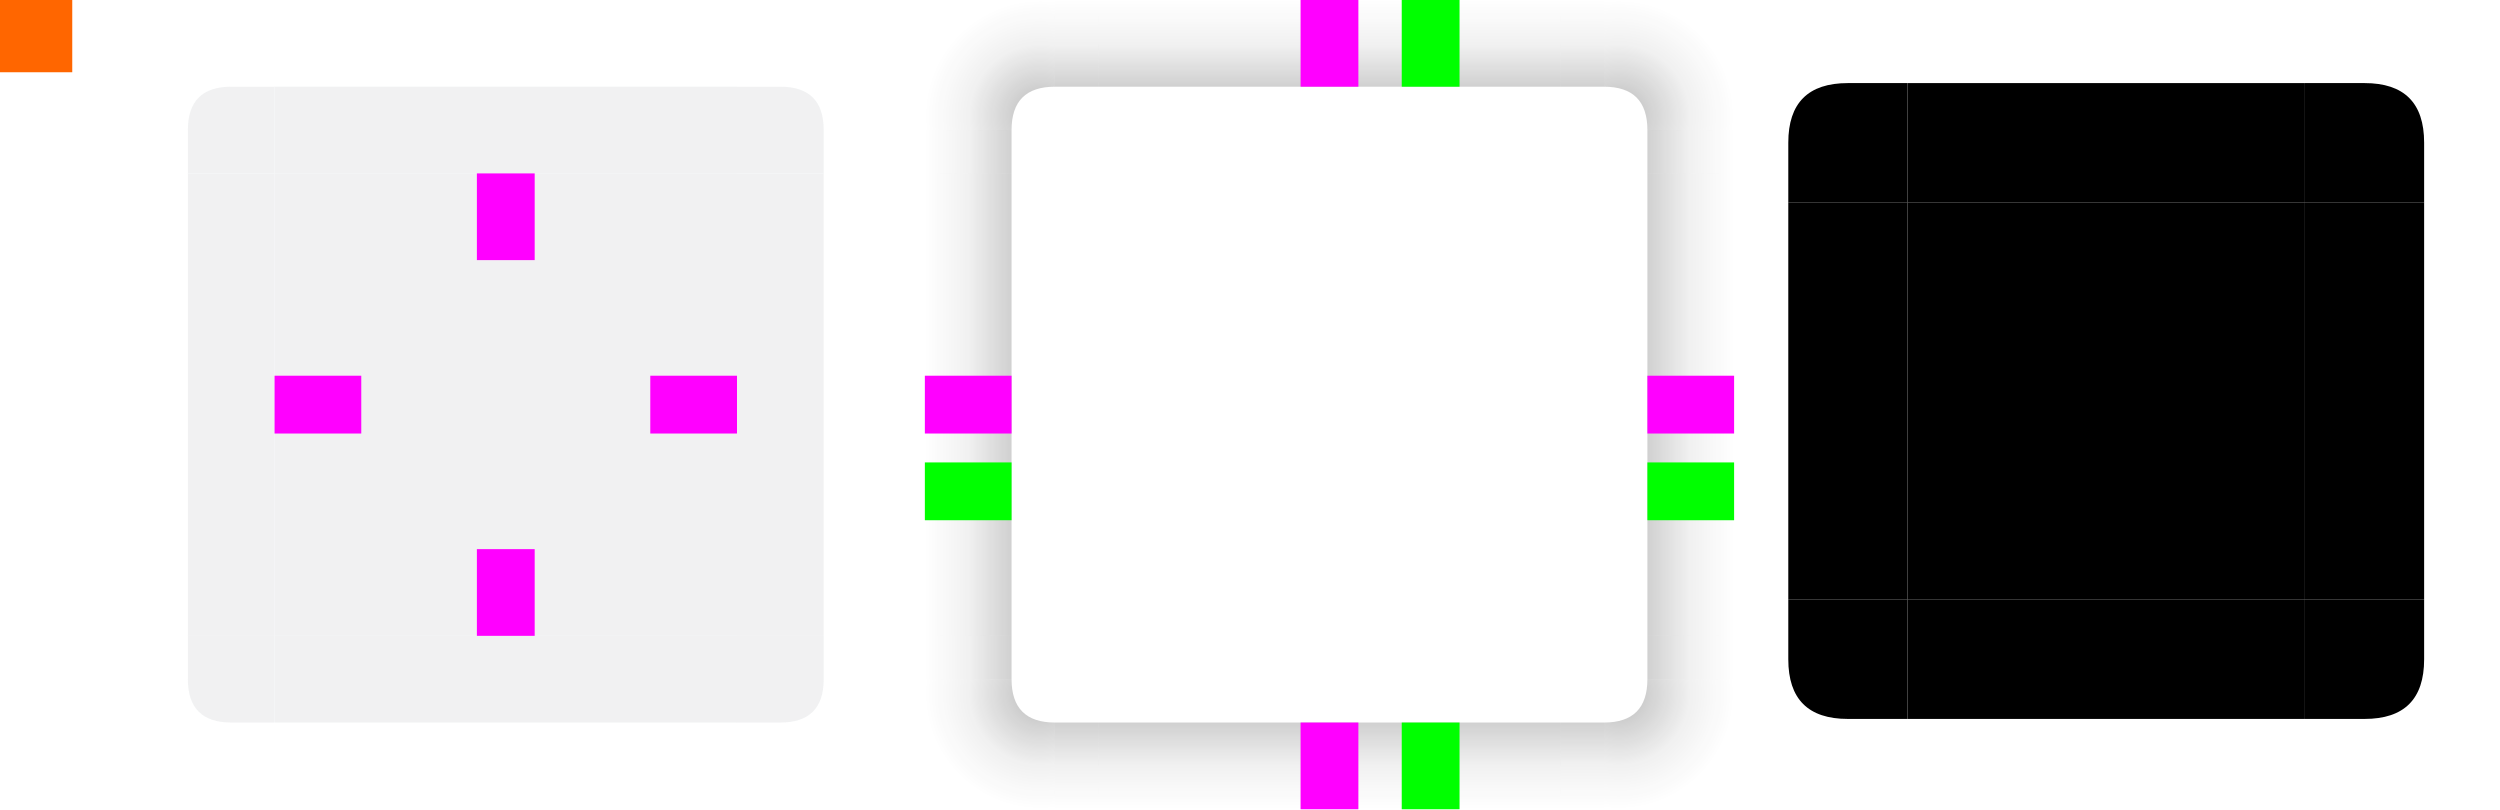
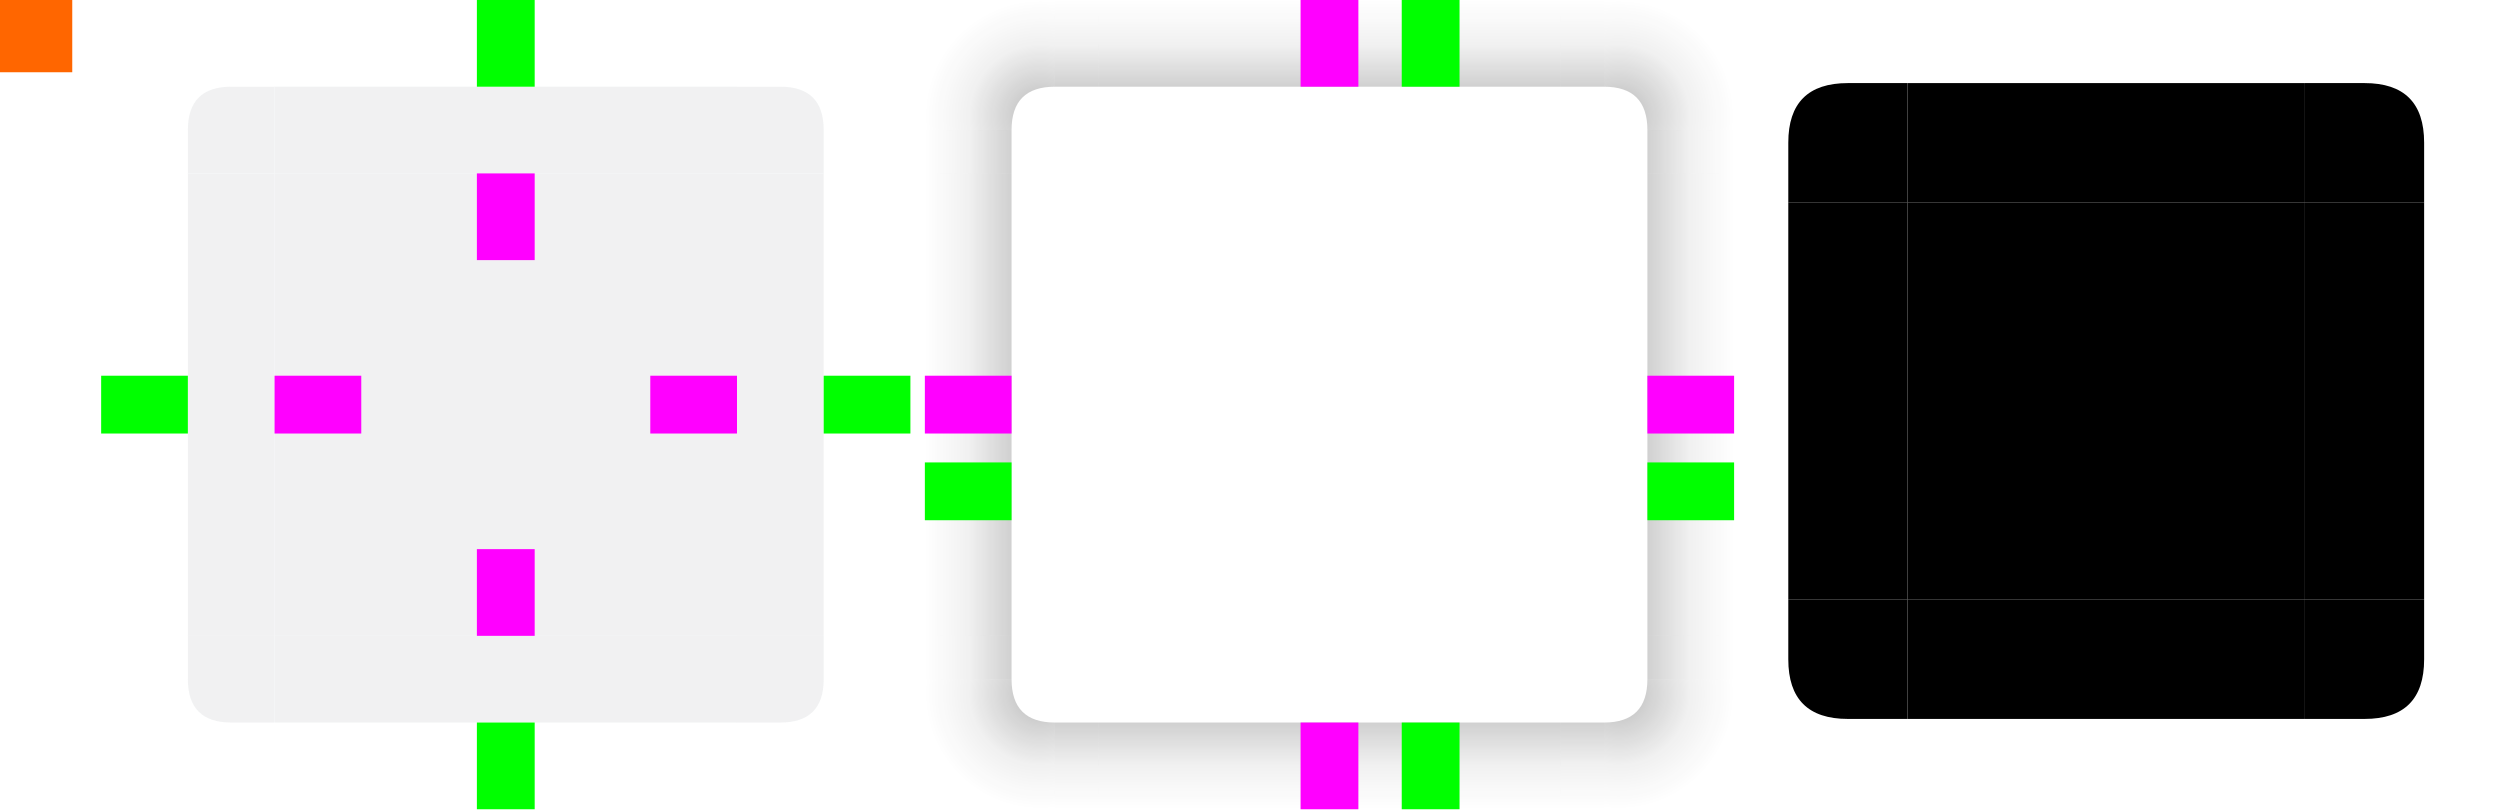
<svg xmlns="http://www.w3.org/2000/svg" xmlns:xlink="http://www.w3.org/1999/xlink" width="173" height="56" viewBox="0 0 173 56" id="svg2" version="1.1">
  <style type="text/css" id="current-color-scheme">
      .ColorScheme-Text {
        color:#31363b;
        stop-color:#31363b;
      }
      .ColorScheme-Background {
        color:#eff0f1;
        stop-color:#eff0f1;
      }
      .ColorScheme-Highlight {
        color:#3daee9;
        stop-color:#3daee9;
      }
      .ColorScheme-ViewText {
        color:#31363b;
        stop-color:#31363b;
      }
      .ColorScheme-ViewBackground {
        color:#fcfcfc;
        stop-color:#fcfcfc;
      }
      .ColorScheme-ViewHover {
        color:#93cee9;
        stop-color:#93cee9;
      }
      .ColorScheme-ViewFocus{
        color:#3daee9;
        stop-color:#3daee9;
      }
      .ColorScheme-ButtonText {
        color:#31363b;
        stop-color:#31363b;
      }
      .ColorScheme-ButtonBackground {
        color:#eff0f1;
        stop-color:#eff0f1;
      }
      .ColorScheme-ButtonHover {
        color:#93cee9;
        stop-color:#93cee9;
      }
      .ColorScheme-ButtonFocus{
        color:#3daee9;
        stop-color:#3daee9;
      }
      </style>
  <defs id="defs4">
    <style type="text/css" id="style22">
      .ColorScheme-Text {
        color:#31363b;
      }
      .ColorScheme-Background {
        color:#eff0f1;
      }
      .ColorScheme-Highlight {
        color:#3daee9;
      }
      .ColorScheme-ViewText {
        color:#31363b;
      }
      .ColorScheme-ViewBackground {
        color:#fcfcfc;
      }
      .ColorScheme-ViewHover {
        color:#93cee9;
      }
      .ColorScheme-ViewFocus{
        color:#3daee9;
      }
      .ColorScheme-ButtonText {
        color:#31363b;
      }
      .ColorScheme-ButtonBackground {
        color:#eff0f1;
      }
      .ColorScheme-ButtonHover {
        color:#93cee9;
      }
      .ColorScheme-ButtonFocus{
        color:#3daee9;
      }
      </style>
    <linearGradient xlink:href="#linearGradient1064" id="linearGradient4950" gradientUnits="userSpaceOnUse" x1="55" y1="932.362" x2="63" y2="932.362" />
    <linearGradient id="linearGradient1064">
      <stop style="stop-color:#000000;stop-opacity:0.3" offset="0" id="stop1060" />
      <stop id="stop1091" offset="0.625" style="stop-color:#000000;stop-opacity:0.06" />
      <stop style="stop-color:#000000;stop-opacity:0;" offset="1" id="stop1062" />
    </linearGradient>
    <linearGradient xlink:href="#linearGradient1088" id="linearGradient4948" gradientUnits="userSpaceOnUse" x1="-15" y1="932.362" x2="-7" y2="932.362" />
    <linearGradient id="linearGradient1088">
      <stop style="stop-color:#000000;stop-opacity:0.3" offset="0" id="stop1084" />
      <stop id="stop1107" offset="0.63" style="stop-color:#000000;stop-opacity:0.06" />
      <stop style="stop-color:#000000;stop-opacity:0;" offset="1" id="stop1086" />
    </linearGradient>
    <linearGradient xlink:href="#linearGradient1118" id="linearGradient4942" gradientUnits="userSpaceOnUse" x1="51" y1="48" x2="51" y2="56" gradientTransform="translate(58)" />
    <linearGradient id="linearGradient1118">
      <stop style="stop-color:#000000;stop-opacity:0.3" offset="0" id="stop1114" />
      <stop id="stop1097" offset="0.617" style="stop-color:#000000;stop-opacity:0.06" />
      <stop style="stop-color:#000000;stop-opacity:0;" offset="1" id="stop1116" />
    </linearGradient>
    <radialGradient xlink:href="#linearGradient1124" id="radialGradient4944" gradientUnits="userSpaceOnUse" gradientTransform="matrix(-8.2303024e-6,1.333333,-1.333321,-8.2302289e-6,1373.139,-24.32554)" cx="54.25" cy="945.112" fx="54.25" fy="945.112" r="6" />
    <linearGradient id="linearGradient1124">
      <stop style="stop-color:#000000;stop-opacity:0.3" offset="0" id="stop1120" />
      <stop id="stop1095" offset="0.628" style="stop-color:#000000;stop-opacity:0.06" />
      <stop style="stop-color:#000000;stop-opacity:0;" offset="1" id="stop1122" />
    </linearGradient>
    <linearGradient xlink:href="#linearGradient4270" id="linearGradient4946" gradientUnits="userSpaceOnUse" x1="55" y1="44" x2="63" y2="44" />
    <linearGradient id="linearGradient4270">
      <stop id="stop4272" offset="0" style="stop-color:#000000;stop-opacity:0.3" />
      <stop style="stop-color:#000000;stop-opacity:0.06" offset="0.626" id="stop1093" />
      <stop id="stop4274" offset="1" style="stop-color:#000000;stop-opacity:0;" />
    </linearGradient>
    <linearGradient xlink:href="#linearGradient1106" id="linearGradient4936" gradientUnits="userSpaceOnUse" x1="19" y1="48" x2="19" y2="56" gradientTransform="translate(58)" />
    <linearGradient id="linearGradient1106">
      <stop style="stop-color:#000000;stop-opacity:0.3" offset="0" id="stop1102" />
      <stop id="stop1101" offset="0.628" style="stop-color:#000000;stop-opacity:0.06" />
      <stop style="stop-color:#000000;stop-opacity:0;" offset="1" id="stop1104" />
    </linearGradient>
    <radialGradient xlink:href="#linearGradient1100" id="radialGradient4938" gradientUnits="userSpaceOnUse" gradientTransform="matrix(-1.333333,-1.2763442e-5,1.2763442e-5,-1.333333,83.17835,1315.149)" cx="7.643" cy="950.362" fx="7.643" fy="950.362" r="6" />
    <linearGradient id="linearGradient1100">
      <stop style="stop-color:#000000;stop-opacity:0.3" offset="0" id="stop1096" />
      <stop id="stop1103" offset="0.627" style="stop-color:#000000;stop-opacity:0.06" />
      <stop style="stop-color:#000000;stop-opacity:0;" offset="1" id="stop1098" />
    </linearGradient>
    <linearGradient xlink:href="#linearGradient1082" id="linearGradient4940" gradientUnits="userSpaceOnUse" x1="15" y1="44" x2="7" y2="44" />
    <linearGradient id="linearGradient1082">
      <stop style="stop-color:#000000;stop-opacity:0.3" offset="0" id="stop1078" />
      <stop id="stop1109" offset="0.626" style="stop-color:#000000;stop-opacity:0.06" />
      <stop style="stop-color:#000000;stop-opacity:0;" offset="1" id="stop1080" />
    </linearGradient>
    <linearGradient xlink:href="#linearGradient1112" id="linearGradient4934" gradientUnits="userSpaceOnUse" x1="952.362" y1="-35" x2="960.362" y2="-35" />
    <linearGradient id="linearGradient1112">
      <stop style="stop-color:#000000;stop-opacity:0.3" offset="0" id="stop1108" />
      <stop id="stop1099" offset="0.627" style="stop-color:#000000;stop-opacity:0.06" />
      <stop style="stop-color:#000000;stop-opacity:0;" offset="1" id="stop1110" />
    </linearGradient>
    <linearGradient xlink:href="#linearGradient1058" id="linearGradient4928" gradientUnits="userSpaceOnUse" x1="55" y1="12" x2="63" y2="12" />
    <linearGradient id="linearGradient1058">
      <stop style="stop-color:#000000;stop-opacity:0.3" offset="0" id="stop1054" />
      <stop id="stop1089" offset="0.621" style="stop-color:#000000;stop-opacity:0.06" />
      <stop style="stop-color:#000000;stop-opacity:0;" offset="1" id="stop1056" />
    </linearGradient>
    <radialGradient xlink:href="#linearGradient1052" id="radialGradient4930" gradientUnits="userSpaceOnUse" gradientTransform="matrix(1.333334,7.9263054e-6,-7.7052181e-6,1.333336,41.14987,-1207.686)" cx="53.893" cy="911.762" fx="53.893" fy="911.762" r="6" />
    <linearGradient id="linearGradient1052">
      <stop style="stop-color:#000000;stop-opacity:0.3" offset="0" id="stop1048" />
      <stop id="stop1087" offset="0.626" style="stop-color:#000000;stop-opacity:0.06" />
      <stop style="stop-color:#000000;stop-opacity:0;" offset="1" id="stop1050" />
    </linearGradient>
    <linearGradient xlink:href="#linearGradient1046" id="linearGradient3056" gradientUnits="userSpaceOnUse" gradientTransform="translate(58)" x1="51" y1="8" x2="51" y2="-2.0185304e-05" />
    <linearGradient id="linearGradient1046">
      <stop style="stop-color:#000000;stop-opacity:0.3" offset="0" id="stop1042" />
      <stop id="stop1085" offset="0.621" style="stop-color:#000000;stop-opacity:0.06" />
      <stop style="stop-color:#000000;stop-opacity:0;" offset="1" id="stop1044" />
    </linearGradient>
    <linearGradient xlink:href="#linearGradient1082" id="linearGradient4922" gradientUnits="userSpaceOnUse" x1="15" y1="12" x2="7" y2="12" />
    <radialGradient xlink:href="#linearGradient1076" id="radialGradient4924" gradientUnits="userSpaceOnUse" gradientTransform="matrix(8.5676352e-6,-1.333333,1.333339,8.5676761e-6,-1145.631,37.59215)" cx="22.2" cy="913.969" fx="22.2" fy="913.969" r="6" />
    <linearGradient id="linearGradient1076">
      <stop style="stop-color:#000000;stop-opacity:0.3" offset="0" id="stop1072" />
      <stop id="stop1111" offset="0.625" style="stop-color:#000000;stop-opacity:0.06" />
      <stop style="stop-color:#000000;stop-opacity:0;" offset="1" id="stop1074" />
    </linearGradient>
    <linearGradient xlink:href="#linearGradient1070" id="linearGradient4926" gradientUnits="userSpaceOnUse" x1="19" y1="8" x2="19" y2="-2.0185304e-05" gradientTransform="translate(58)" />
    <linearGradient id="linearGradient1070">
      <stop style="stop-color:#000000;stop-opacity:0.3" offset="0" id="stop1066" />
      <stop id="stop1113" offset="0.618" style="stop-color:#000000;stop-opacity:0.06" />
      <stop style="stop-color:#000000;stop-opacity:0;" offset="1" id="stop1068" />
    </linearGradient>
    <linearGradient xlink:href="#linearGradient1040" id="linearGradient3054" gradientUnits="userSpaceOnUse" x1="-912.362" y1="-35" x2="-904.362" y2="-35" />
    <linearGradient id="linearGradient1040">
      <stop style="stop-color:#000000;stop-opacity:0.3" offset="0" id="stop1036" />
      <stop id="stop1083" offset="0.619" style="stop-color:#000000;stop-opacity:0.06" />
      <stop style="stop-color:#000000;stop-opacity:0;" offset="1" id="stop1038" />
    </linearGradient>
  </defs>
  <g id="layer1" transform="translate(0,-904.3622)">
    <rect style="opacity:1;fill:#ff6600;fill-opacity:1;stroke:none" id="hint-tile-center" width="5" height="5" x="0" y="904.362" />
    <g id="top">
      <rect y="-51" x="-916.362" height="32" width="6" id="rect4152" style="opacity:0.9;fill:currentColor;fill-opacity:1;stroke:none" transform="matrix(0,-1,-1,0,0,0)" class="ColorScheme-Background" />
    </g>
    <g id="bottom">
      <rect transform="matrix(0,1,-1,0,0,0)" style="opacity:0.9;fill:currentColor;fill-opacity:1;stroke:none" id="rect4148" width="6" height="32" x="948.362" y="-51" class="ColorScheme-Background" />
    </g>
    <g id="left">
      <rect transform="scale(-1,1)" style="opacity:0.9;fill:currentColor;fill-opacity:1;stroke:none" id="rect4144" width="6" height="32" x="-19" y="916.362" class="ColorScheme-Background" />
    </g>
    <g id="right">
      <rect y="916.362" x="51" height="32" width="6" id="rect4140" style="opacity:0.9;fill:currentColor;fill-opacity:1;stroke:none" class="ColorScheme-Background" />
    </g>
    <g id="center">
      <rect y="916.362" x="19" height="32" width="32" id="rect4401" style="opacity:1;fill:none;fill-opacity:1;stroke:none" />
      <rect style="opacity:0.9;fill:currentColor;fill-opacity:1;stroke:none" id="rect4138" width="32" height="32" x="19" y="916.362" class="ColorScheme-Background" />
    </g>
    <rect style="fill:#ff00ff;fill-opacity:1;stroke:none" id="hint-top-margin" width="4" height="6" x="33" y="916.362" />
    <rect y="942.362" x="33" height="6" width="4" id="hint-bottom-margin" style="fill:#ff00ff;fill-opacity:1;stroke:none" />
    <rect y="-51" x="930.362" height="6" width="4" id="hint-right-margin" style="fill:#ff00ff;fill-opacity:1;stroke:none" transform="matrix(0,1,-1,0,0,0)" />
    <rect style="fill:#ff00ff;fill-opacity:1;stroke:none" id="hint-left-margin" width="4" height="6" x="930.362" y="-25" transform="matrix(0,1,-1,0,0,0)" />
+     <rect style="fill:#00ff00;fill-opacity:1;stroke:none" id="hint-inset-top-margin" width="4" height="6" x="33" y="904.362" />
+     <rect y="954.362" x="33" height="6" width="4" id="hint-inset-bottom-margin" style="fill:#00ff00;fill-opacity:1;stroke:none" />
+     <rect y="-63" x="930.362" height="6" width="4" id="hint-inset-right-margin" style="fill:#00ff00;fill-opacity:1;stroke:none" transform="matrix(0,1,-1,0,0,0)" />
+     <rect style="fill:#00ff00;fill-opacity:1;stroke:none" id="hint-inset-left-margin" width="4" height="6" x="930.362" y="-13" transform="matrix(0,1,-1,0,0,0)" />
    <g id="shadow-top" transform="translate(56.99998,1.7232666e-5)" style="display:inline">
      <rect transform="matrix(0,-1,-1,0,0,0)" style="opacity:1;fill:none;fill-opacity:1;stroke:none" id="rect4820" width="6" height="32" x="-916.362" y="-51" />
      <rect transform="matrix(0,-1,-1,0,0,0)" style="opacity:0.9;fill:url(#linearGradient3054);fill-opacity:1;stroke:none" id="rect4822" width="6" height="32" x="-910.362" y="-51" />
      <rect y="-51" x="-911.362" height="32" width="1" id="rect4824" style="opacity:1;fill:none;fill-opacity:1;stroke:none" transform="matrix(0,-1,-1,0,0,0)" />
    </g>
    <g id="shadow-topleft" transform="translate(56.99998,1.7232666e-5)">
      <path id="path4828" transform="translate(0,904.3622)" d="m 7,9 v 1 2 h 6 V 8 9 Z" style="opacity:0.9;fill:url(#linearGradient4922);fill-opacity:1;fill-rule:evenodd;stroke:none;stroke-width:1px;stroke-linecap:butt;stroke-linejoin:miter;stroke-opacity:1" />
      <path style="opacity:0.9;fill:url(#radialGradient4924);fill-opacity:1;fill-rule:evenodd;stroke:none;stroke-width:1px;stroke-linecap:butt;stroke-linejoin:miter;stroke-opacity:1" d="m 65,0 v 9 h 6 C 71,7 72,6 74,6 V 0 Z" transform="translate(-58,904.3622)" id="path4830" />
      <path style="opacity:0.9;fill:url(#linearGradient4926);fill-opacity:1;fill-rule:evenodd;stroke:none;stroke-width:1px;stroke-linecap:butt;stroke-linejoin:miter;stroke-opacity:1" d="m 74,0 v 6 h -1 4 V 0 h -4 z" transform="translate(-58,904.3622)" id="path4832" />
      <rect ry="1" y="910.362" x="-19" height="6" width="6" id="rect4834" style="fill:none;fill-opacity:1" transform="scale(-1,1)" />
      <rect ry="0" y="910.362" x="-19" height="6" width="2" id="rect4836" style="fill:none;fill-opacity:1" transform="scale(-1,1)" />
      <rect y="914.362" x="-18" height="2" width="5" id="rect4838" style="fill:none;fill-opacity:1" transform="scale(-1,1)" />
    </g>
    <g id="shadow-topright" transform="translate(56.99998,1.7232666e-5)">
      <path id="path4842" transform="translate(0,904.3622)" d="m 57,9 v -1 4 h 6 V 8 9 Z" style="opacity:0.9;fill:url(#linearGradient4928);fill-opacity:1;fill-rule:evenodd;stroke:none;stroke-width:1px;stroke-linecap:butt;stroke-linejoin:miter;stroke-opacity:1" />
      <path style="opacity:0.9;fill:url(#radialGradient4930);fill-opacity:1;fill-rule:evenodd;stroke:none;stroke-width:1px;stroke-linecap:butt;stroke-linejoin:miter;stroke-opacity:1" d="m 112,0 v 6 c 2,0 3,1 3,3 h 6 V 0 Z" id="path4844" transform="translate(-58,904.3622)" />
      <path style="opacity:0.9;fill:url(#linearGradient3056);fill-opacity:1;fill-rule:evenodd;stroke:none;stroke-width:1px;stroke-linecap:butt;stroke-linejoin:miter;stroke-opacity:1" d="m 109,0 v 6 h 4 -1 V 0 h 1 z" transform="translate(-58,904.3622)" id="path4846" />
      <rect style="fill:none;fill-opacity:1" id="rect4848" width="6" height="6" x="51" y="910.362" ry="1" />
      <rect style="fill:none;fill-opacity:1" id="rect4850" width="2" height="6" x="51" y="910.362" ry="0" />
      <rect style="fill:none;fill-opacity:1" id="rect4852" width="5" height="2" x="52" y="914.362" />
    </g>
    <g id="shadow-bottom" transform="translate(56.99998,1.7232666e-5)">
      <rect y="-51" x="948.362" height="32" width="6" id="rect4856" style="opacity:1;fill:none;fill-opacity:1;stroke:none" transform="rotate(90)" />
      <rect y="-51" x="954.362" height="32" width="6" id="rect4858" style="opacity:0.9;fill:url(#linearGradient4934);fill-opacity:1;stroke:none" transform="rotate(90)" />
      <rect transform="rotate(90)" style="opacity:1;fill:none;fill-opacity:1;stroke:none" id="rect4860" width="1" height="32" x="953.362" y="-51" />
    </g>
    <g id="shadow-bottomleft" transform="translate(56.99998,1.7232666e-5)">
      <path style="opacity:0.9;fill:url(#linearGradient4936);fill-opacity:1;fill-rule:evenodd;stroke:none;stroke-width:1px;stroke-linecap:butt;stroke-linejoin:miter;stroke-opacity:1" d="m 74,50 v 6 h -1 4 v -6 h -4 z" transform="translate(-58,904.3622)" id="path4864" />
      <path style="opacity:0.9;fill:url(#radialGradient4938);fill-opacity:1;fill-rule:evenodd;stroke:none;stroke-width:1px;stroke-linecap:butt;stroke-linejoin:miter;stroke-opacity:1" d="m 65,47 v 9 h 9 v -6 c -2,0 -3,-1 -3,-3 z" transform="translate(-58,904.3622)" id="path4866" />
      <path id="path4868" transform="translate(0,904.3622)" d="m 7,44 v 4 -1 h 6 v 1 -4 z" style="opacity:0.9;fill:url(#linearGradient4940);fill-opacity:1;fill-rule:evenodd;stroke:none;stroke-width:1px;stroke-linecap:butt;stroke-linejoin:miter;stroke-opacity:1" />
      <rect style="fill:none;fill-opacity:1" id="rect4870" width="6" height="6" x="-19" y="-954.362" ry="1" transform="scale(-1)" />
      <rect transform="scale(-1)" style="fill:none;fill-opacity:1" id="rect4872" width="2" height="6" x="-19" y="-954.362" ry="0" />
      <rect transform="scale(-1)" style="fill:none;fill-opacity:1" id="rect4874" width="5" height="2" x="-18" y="-950.362" />
    </g>
    <g id="shadow-bottomright" transform="translate(56.99998,1.7232666e-5)">
      <path style="opacity:0.9;fill:url(#linearGradient4942);fill-opacity:1;fill-rule:evenodd;stroke:none;stroke-width:1px;stroke-linecap:butt;stroke-linejoin:miter;stroke-opacity:1" d="m 109,50 v 6 h 4 -1 v -6 h 1 z" transform="translate(-58,904.3622)" id="path4878" />
      <path style="opacity:0.9;fill:url(#radialGradient4944);fill-opacity:1;fill-rule:evenodd;stroke:none;stroke-width:1px;stroke-linecap:butt;stroke-linejoin:miter;stroke-opacity:1" d="m 115,47 c 0,2 -1,3 -3,3 v 6 h 9 v -9 z" transform="translate(-58,904.3622)" id="path4880" />
      <path id="path4882" transform="translate(0,904.3622)" d="m 57,44 v 4 -1 h 6 v 1 -4 z" style="opacity:0.9;fill:url(#linearGradient4946);fill-opacity:1;fill-rule:evenodd;stroke:none;stroke-width:1px;stroke-linecap:butt;stroke-linejoin:miter;stroke-opacity:1" />
      <rect ry="1" y="-954.362" x="51" height="6" width="6" id="rect4884" style="fill:none;fill-opacity:1" transform="scale(1,-1)" />
      <rect ry="0" y="-954.362" x="51" height="6" width="2" id="rect4886" style="fill:none;fill-opacity:1" transform="scale(1,-1)" />
      <rect y="-950.362" x="52" height="2" width="5" id="rect4888" style="fill:none;fill-opacity:1" transform="scale(1,-1)" />
    </g>
    <g id="shadow-left" transform="translate(56.99998,1.7232666e-5)">
      <rect y="916.362" x="-19" height="32" width="6" id="rect4892" style="opacity:1;fill:none;fill-opacity:1;stroke:none" transform="scale(-1,1)" />
      <rect y="916.362" x="-13" height="32" width="6" id="rect4894" style="opacity:0.9;fill:url(#linearGradient4948);fill-opacity:1;stroke:none" transform="scale(-1,1)" />
      <rect transform="scale(-1,1)" style="opacity:1;fill:none;fill-opacity:1;stroke:none" id="rect4896" width="1" height="32" x="-14" y="916.362" />
    </g>
    <g id="shadow-right" transform="translate(56.99998,1.7232666e-5)">
      <rect style="opacity:1;fill:none;fill-opacity:1;stroke:none" id="rect4900" width="6" height="32" x="51" y="916.362" />
      <rect style="opacity:0.9;fill:url(#linearGradient4950);fill-opacity:1;stroke:none" id="rect4902" width="6" height="32" x="57" y="916.362" />
      <rect y="916.362" x="56" height="32" width="1" id="rect4904" style="opacity:1;fill:none;fill-opacity:1;stroke:none" />
    </g>
    <g id="shadow-center" transform="translate(56.99998,1.7232666e-5)">
      <rect style="opacity:1;fill:none;fill-opacity:1;stroke:none" id="rect4908" width="32" height="32" x="19" y="916.362" />
      <rect y="916.362" x="19" height="32" width="32" id="rect4910" style="opacity:1;fill:none;fill-opacity:1;stroke:none" />
    </g>
    <rect y="904.362" x="90" height="6" width="4" id="shadow-hint-top-margin" style="fill:#ff00ff;fill-opacity:1;stroke:none;stroke-width:1" />
    <rect style="fill:#ff00ff;fill-opacity:1;stroke:none;stroke-width:1" id="shadow-hint-bottom-margin" width="4" height="6" x="90" y="954.362" />
    <rect transform="rotate(90)" style="fill:#ff00ff;fill-opacity:1;stroke:none;stroke-width:1" id="shadow-hint-right-margin" width="4" height="6" x="930.362" y="-120" />
    <rect transform="rotate(90)" y="-70" x="930.362" height="6" width="4" id="shadow-hint-left-margin" style="fill:#ff00ff;fill-opacity:1;stroke:none;stroke-width:1" />
    <rect y="904.362" x="97" height="6" width="4" id="shadow-hint-inset-top-margin" style="fill:#00ff00;fill-opacity:1;stroke:none" />
    <rect style="fill:#00ff00;fill-opacity:1;stroke:none" id="shadow-hint-inset-bottom-margin" width="4" height="6" x="97" y="954.362" />
    <rect transform="matrix(0,1,-1,0,0,0)" style="fill:#00ff00;fill-opacity:1;stroke:none" id="shadow-hint-inset-right-margin" width="4" height="6" x="936.362" y="-120" />
    <rect transform="matrix(0,1,-1,0,0,0)" y="-70" x="936.362" height="6" width="4" id="shadow-hint-inset-left-margin" style="fill:#00ff00;fill-opacity:1;stroke:none" />
    <rect y="910.112" x="132" height="8.25" width="27.5" style="opacity:1;fill:#000000;fill-opacity:1;stroke:none;stroke-width:1.079;stroke-linecap:round;stroke-linejoin:round;stroke-miterlimit:4;stroke-dasharray:none;stroke-dashoffset:0;stroke-opacity:1;paint-order:normal" id="mask-top" />
    <rect y="918.362" x="132" height="27.5" width="27.5" style="opacity:1;fill:#000000;fill-opacity:1;stroke:none;stroke-width:1.969;stroke-linecap:round;stroke-linejoin:round;stroke-miterlimit:4;stroke-dasharray:none;stroke-dashoffset:0;stroke-opacity:1;paint-order:normal" id="mask-center" />
    <rect transform="scale(1,-1)" y="-954.112" x="132" height="8.25" width="27.5" style="opacity:1;fill:#000000;fill-opacity:1;stroke:none;stroke-width:1.079;stroke-linecap:round;stroke-linejoin:round;stroke-miterlimit:4;stroke-dasharray:none;stroke-dashoffset:0;stroke-opacity:1;paint-order:normal" id="mask-bottom" />
    <rect transform="rotate(90)" y="-132" x="918.362" height="8.25" width="27.5" style="opacity:1;fill:#000000;fill-opacity:1;stroke:none;stroke-width:1.079;stroke-linecap:round;stroke-linejoin:round;stroke-miterlimit:4;stroke-dasharray:none;stroke-dashoffset:0;stroke-opacity:1;paint-order:normal" id="mask-left" />
    <rect transform="rotate(90)" y="-167.75" x="918.362" height="8.25" width="27.5" style="opacity:1;fill:#000000;fill-opacity:1;stroke:none;stroke-width:1.079;stroke-linecap:round;stroke-linejoin:round;stroke-miterlimit:4;stroke-dasharray:none;stroke-dashoffset:0;stroke-opacity:1;paint-order:normal" id="mask-right" />
    <path class="ColorScheme-Background" style="color:#eff0f1;opacity:1;fill:#000000;fill-opacity:1;stroke:none;stroke-width:1.375" d="m 159.5,954.112 v -1.375 -5.5 -1.375 h 1.375 1.375 4.125 1.375 v 1.375 2.75 c 0,2.75 -1.375,4.125 -4.125,4.125 h -1.375 -1.375 z" id="mask-bottomright" />
    <path class="ColorScheme-Background" style="color:#eff0f1;opacity:1;fill:#000000;fill-opacity:1;stroke:none;stroke-width:1.375" d="m 132,954.112 v -1.375 -5.5 -1.375 h -1.375 -1.375 -4.125 -1.375 v 1.375 2.75 c 0,2.75 1.375,4.125 4.125,4.125 h 1.375 1.375 z" id="mask-bottomleft" />
    <path class="ColorScheme-Background" style="color:#eff0f1;opacity:1;fill:#000000;fill-opacity:1;stroke:none;stroke-width:1.375" d="m 132,910.112 v 1.375 5.5 1.375 h -1.375 -1.375 -4.125 -1.375 v -1.375 -2.75 c 0,-2.75 1.375,-4.125 4.125,-4.125 h 1.375 1.375 z" id="mask-topleft" />
    <path class="ColorScheme-Background" style="color:#eff0f1;opacity:1;fill:#000000;fill-opacity:1;stroke:none;stroke-width:1.375" d="m 159.5,910.112 v 1.375 5.5 1.375 h 1.375 1.375 4.125 1.375 v -1.375 -2.75 c 0,-2.75 -1.375,-4.125 -4.125,-4.125 h -1.375 -1.375 z" id="mask-topright" />
    <g transform="translate(0,-2.0185303e-5)" id="topleft">
      <path style="opacity:0.9;fill:currentColor;fill-opacity:1;stroke:none" d="m 16,6 c -2,0 -3,1 -3,3 v 2 1 h 4 1 1 V 11 7 6 h -1 1 z" transform="translate(0,904.3622)" id="rect4159" class="ColorScheme-Background" />
    </g>
    <g transform="translate(0,-2.0185303e-5)" id="topright">
      <path style="opacity:0.9;fill:currentColor;fill-opacity:1;stroke:none" d="m 51,6 v 1 4 1 h 1 1 3 1 V 11 9 C 57,7 56,6 54,6 h -1 -1 z" transform="translate(0,904.3622)" id="rect4177" class="ColorScheme-Background" />
    </g>
    <g transform="translate(0,-2.0185303e-5)" id="bottomleft">
      <path style="opacity:0.9;fill:currentColor;fill-opacity:1;stroke:none" d="m 19,954.362 v -1 -4 -1 h -1 -1 -3 -1 v 1 2 c 0,2 1,3 3,3 h 1 1 z" id="path5048" class="ColorScheme-Background" />
    </g>
    <g transform="translate(0,-2.0185303e-5)" id="bottomright">
      <path id="rect4177-6" d="m 51,954.362 v -1 -4 -1 h 1 1 3 1 v 1 2 c 0,2 -1,3 -3,3 h -1 -1 z" style="opacity:0.9;fill:currentColor;fill-opacity:1;stroke:none" class="ColorScheme-Background" />
    </g>
  </g>
</svg>
